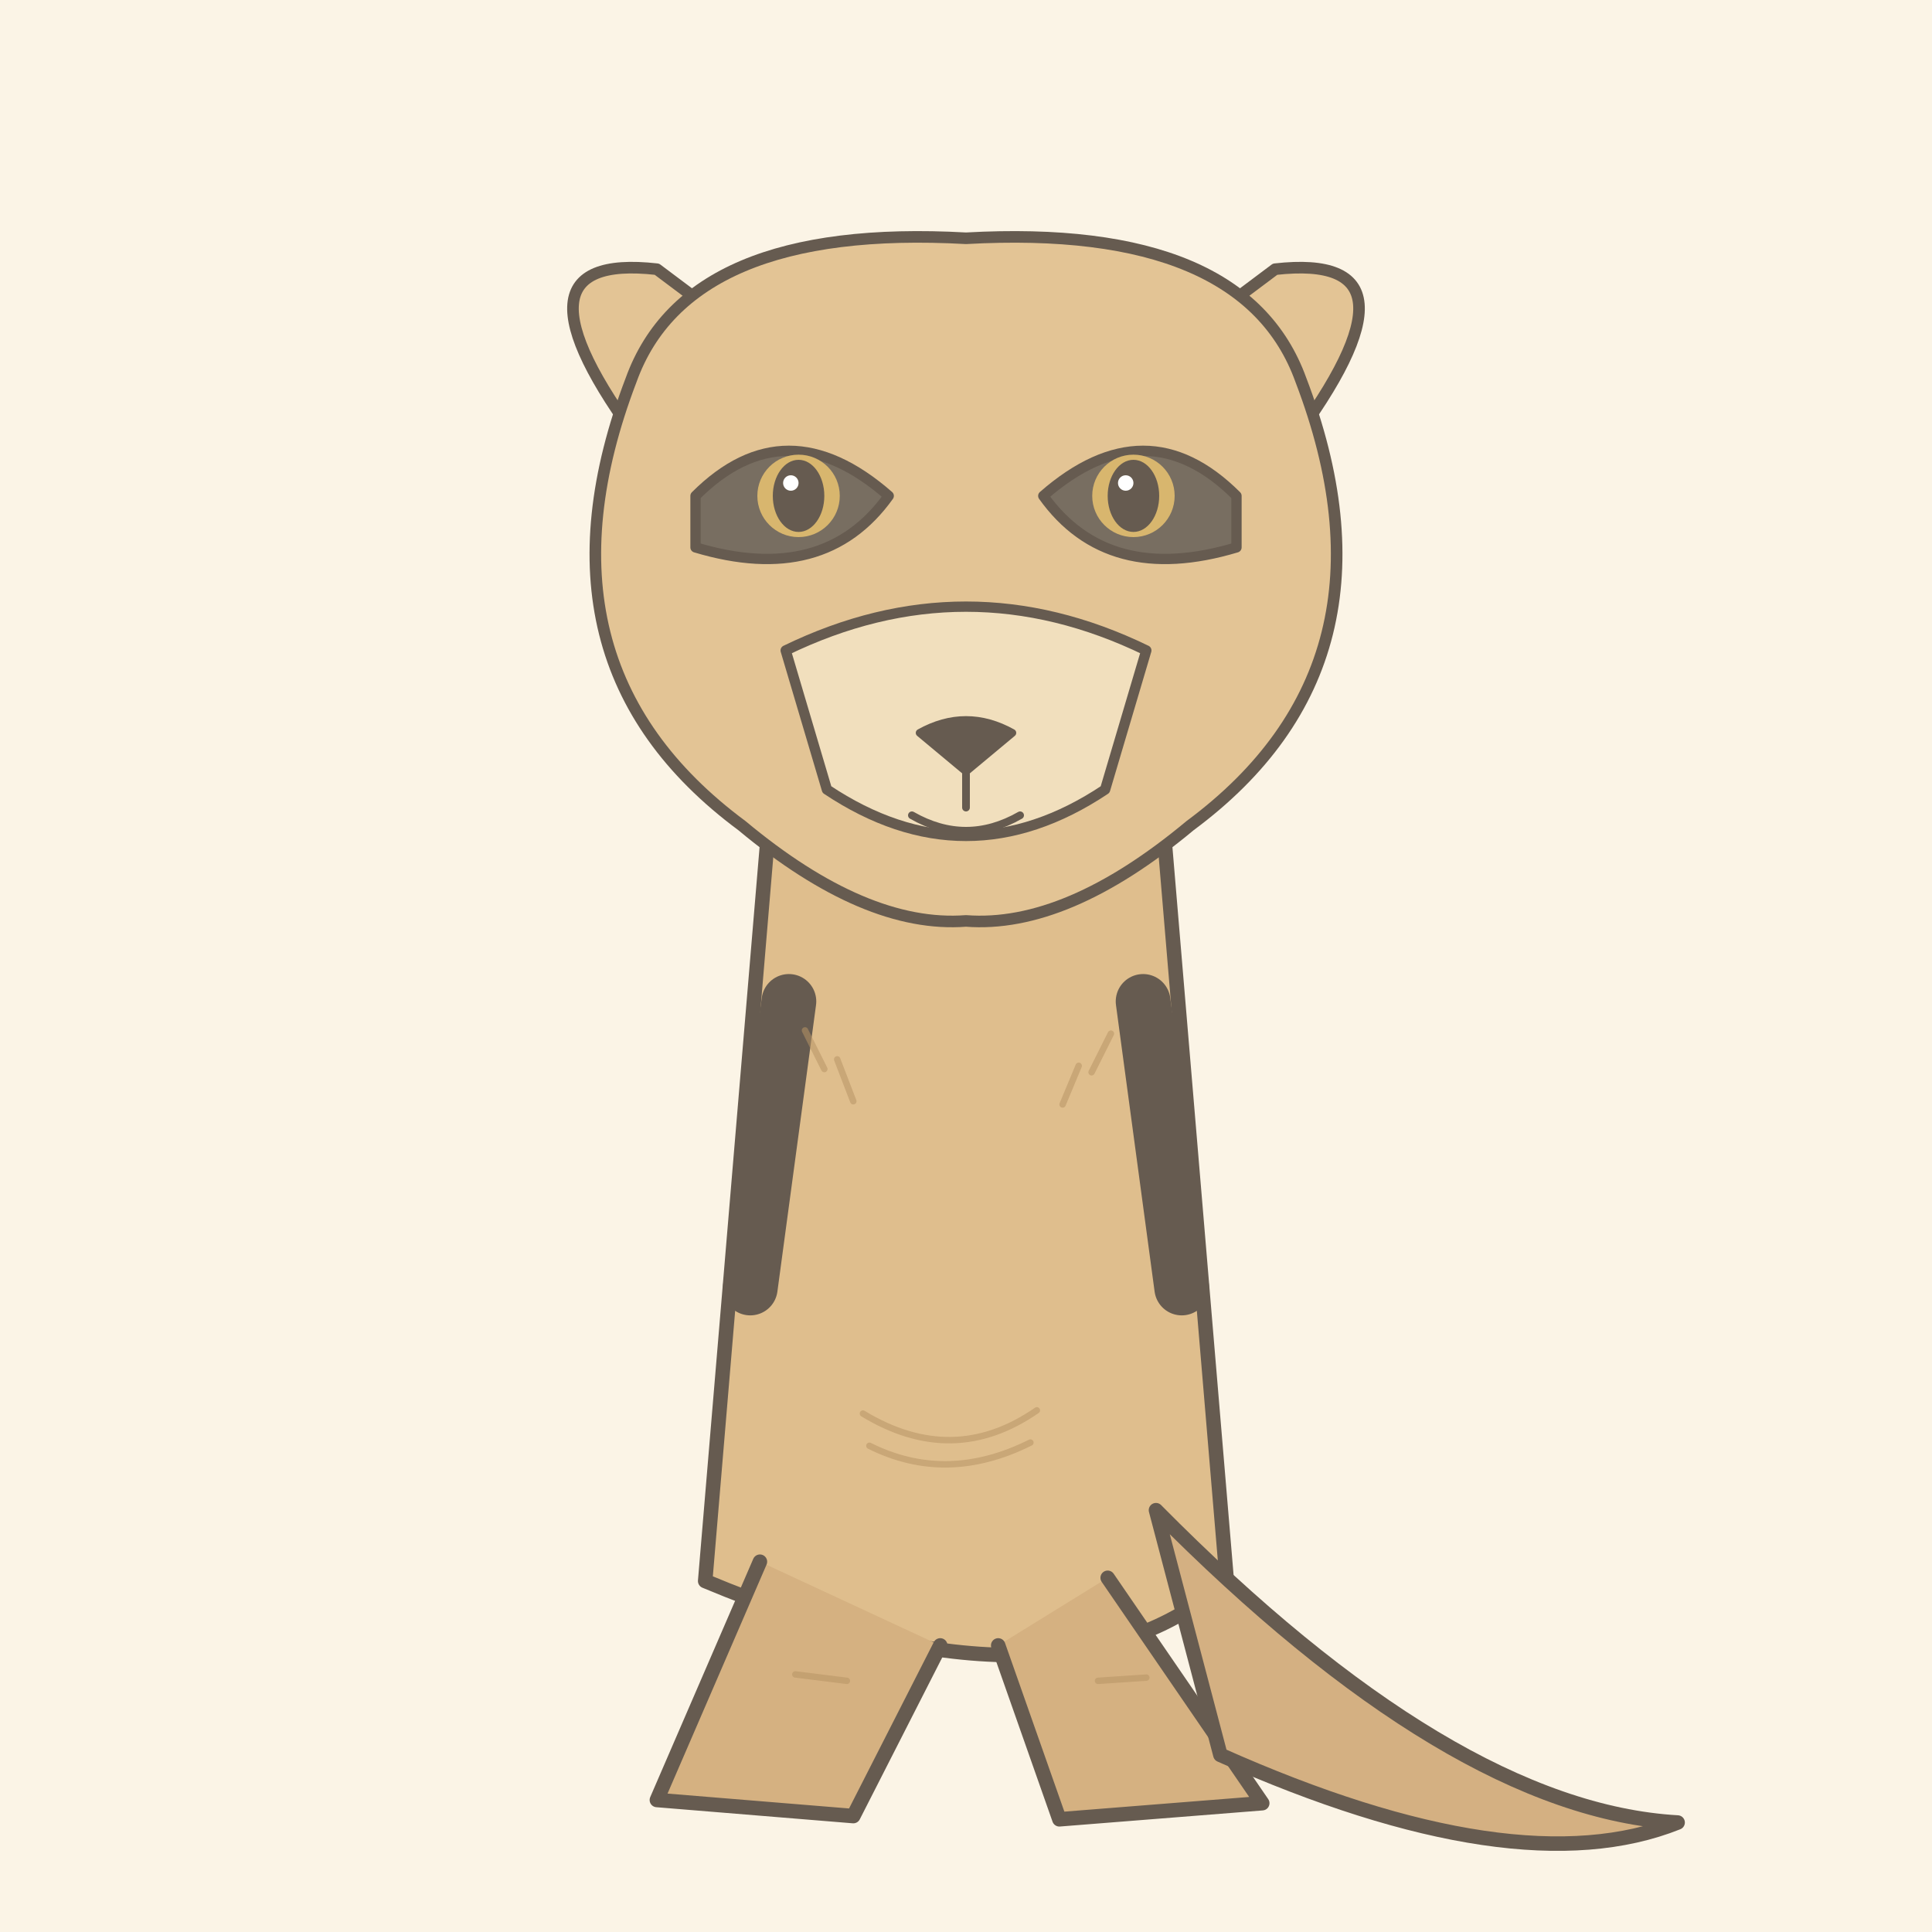
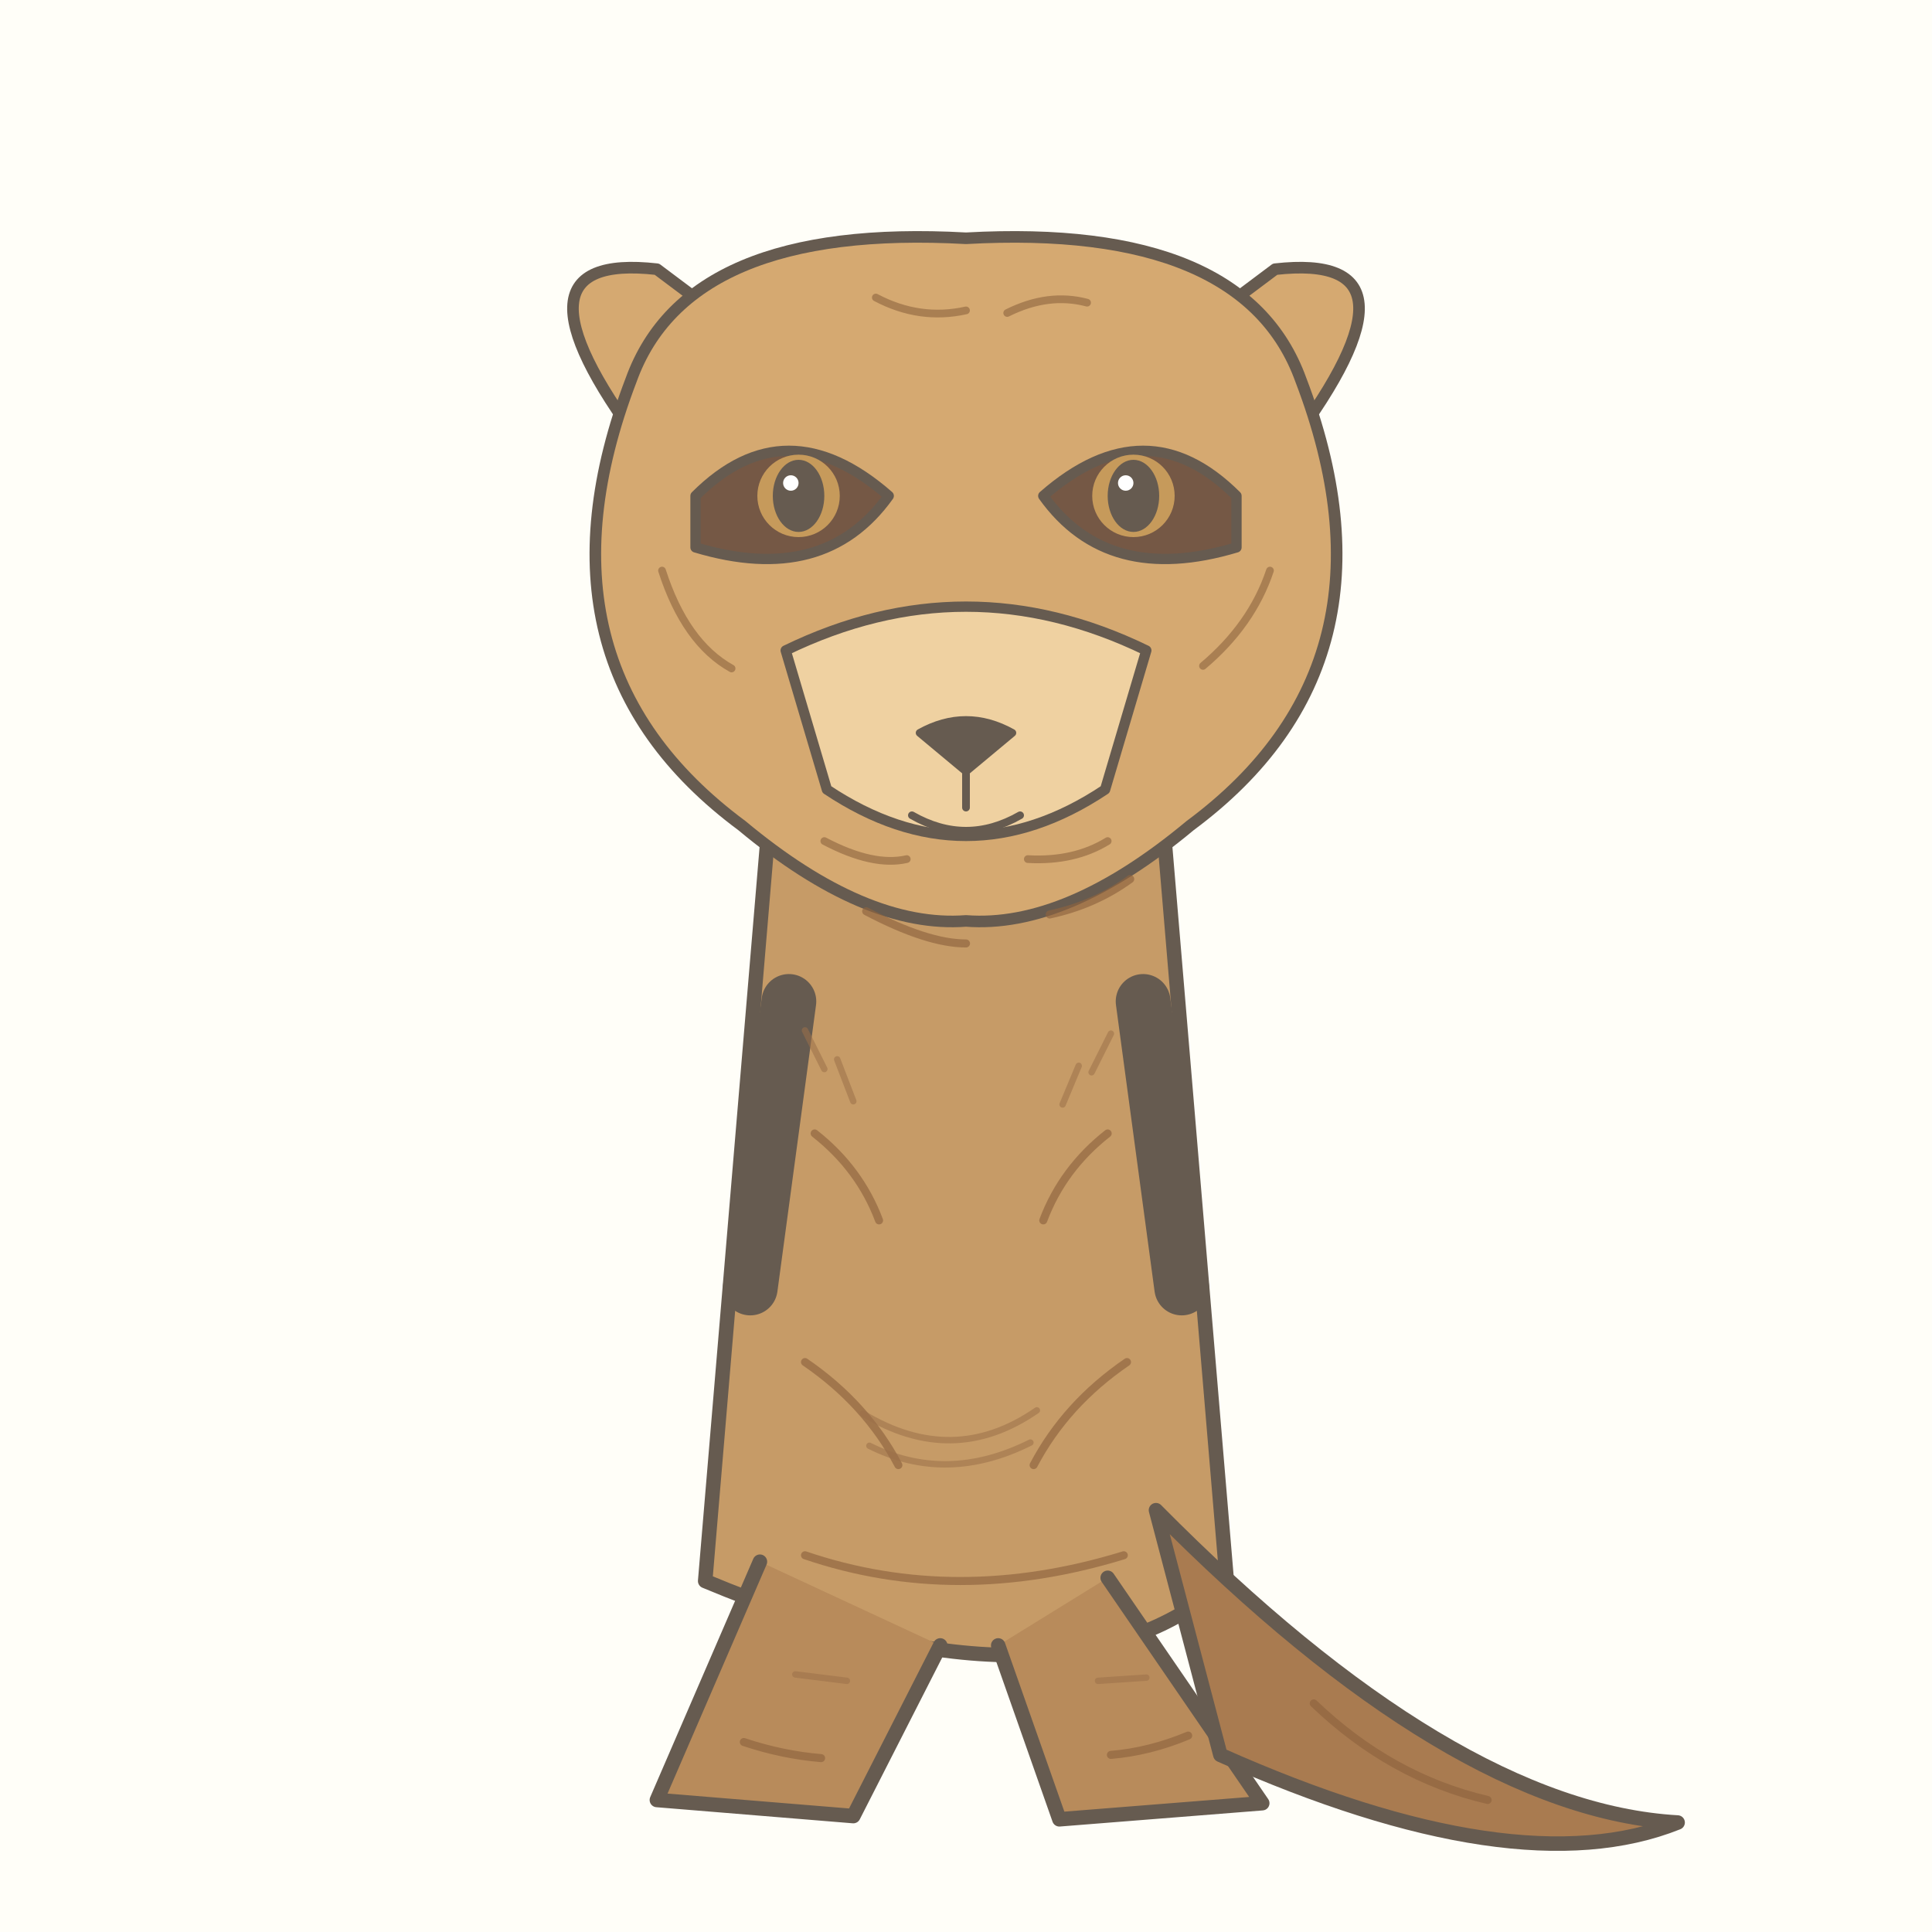
<svg xmlns="http://www.w3.org/2000/svg" width="600" height="600" viewBox="0 0 600 600" data-full-animal="meerkat" data-illustration="complete">
-   <rect width="600" height="600" rx="0" fill="#fbf4e6" />
+   <rect width="600" height="600" rx="0" fill="#fffef8" />
  <defs>
    <mask id="detail-mask">
      <rect width="600" height="600" fill="white" />
      <rect x="204" y="122" width="88" height="68" fill="black" />
      <rect x="308" y="122" width="88" height="68" fill="black" />
    </mask>
  </defs>
-   <path d="M239 253Q300 225 361 253L381 491Q329 537 219 491Z" fill="#dfbe8d" stroke="#665b50" stroke-width="4.5" stroke-linecap="round" stroke-linejoin="round" />
+   <path d="M239 253Q300 225 361 253L381 491Q329 537 219 491Z" fill="#c69b67" stroke="#665b50" stroke-width="4.5" stroke-linecap="round" stroke-linejoin="round" />
  <path d="M245 311L233 400M355 311L367 400" fill="none" stroke="#665b50" stroke-width="17" stroke-linecap="round" stroke-linejoin="round" />
-   <path d="M236 485L204 559L265 564L292 511M344 490L392 560L329 565L310 511" fill="#d5b181" stroke="#665b50" stroke-width="4.5" stroke-linecap="round" stroke-linejoin="round" />
-   <path d="M359 469Q451 562 521 566Q471 586 379 545Z" fill="#d4b082" stroke="#665b50" stroke-width="4.5" stroke-linecap="round" stroke-linejoin="round" />
+   <path d="M236 485L204 559L265 564L292 511M344 490L392 560L329 565L310 511" fill="#b88b5b" stroke="#665b50" stroke-width="4.5" stroke-linecap="round" stroke-linejoin="round" />
+   <path d="M359 469Q451 562 521 566Q471 586 379 545Z" fill="#a97b50" stroke="#665b50" stroke-width="4.5" stroke-linecap="round" stroke-linejoin="round" />
  <g transform="translate(60 10) scale(0.8)">
-     <path d="M174 160Q118 85 180 92L220 122M426 160Q482 85 420 92L380 122" fill="#e3c495" stroke="#665b50" stroke-width="4.5" stroke-linecap="round" stroke-linejoin="round" />
-     <path d="M170 135Q192 74 300 80Q408 74 430 135Q472 245 387 308Q339 348 300 345Q261 348 213 308Q128 245 170 135Z" fill="#e3c495" stroke="#665b50" stroke-width="4.5" stroke-linecap="round" stroke-linejoin="round" />
-     <path d="M230 240Q300 206 370 240L354 294Q300 330 246 294Z" fill="#f1dfbd" stroke="#665b50" stroke-width="4" stroke-linecap="round" stroke-linejoin="round" />
+     <path d="M174 160Q118 85 180 92L220 122M426 160Q482 85 420 92L380 122" fill="#d5a971" stroke="#665b50" stroke-width="4.5" stroke-linecap="round" stroke-linejoin="round" />
+     <path d="M170 135Q192 74 300 80Q408 74 430 135Q472 245 387 308Q339 348 300 345Q261 348 213 308Q128 245 170 135Z" fill="#d5a971" stroke="#665b50" stroke-width="4.5" stroke-linecap="round" stroke-linejoin="round" />
+     <path d="M230 240Q300 206 370 240L354 294Q300 330 246 294Z" fill="#efd1a1" stroke="#665b50" stroke-width="4" stroke-linecap="round" stroke-linejoin="round" />
    <ellipse cx="235" cy="180" rx="10" ry="14" fill="#665b50" />
    <circle cx="232" cy="175" r="3" fill="white" />
    <ellipse cx="365" cy="180" rx="10" ry="14" fill="#665b50" />
    <circle cx="362" cy="175" r="3" fill="white" />
    <path d="M282 272Q300 262 318 272L300 287Z" fill="#665b50" stroke="#665b50" stroke-width="3" stroke-linecap="round" stroke-linejoin="round" />
    <path d="M300 288V301M279 304Q300 316 321 304" fill="none" stroke="#665b50" stroke-width="3" stroke-linecap="round" stroke-linejoin="round" />
  </g>
  <g transform="translate(60 10) scale(0.8)">
-     <path d="M195 180Q230 145 270 180Q245 215 195 200ZM330 180Q370 145 405 180L405 200Q355 215 330 180Z" fill="#786e61" stroke="#665b50" stroke-width="4" stroke-linecap="round" stroke-linejoin="round" />
-     <circle cx="235" cy="180" r="16" fill="#d8b66e" />
-     <circle cx="365" cy="180" r="16" fill="#d8b66e" />
+     <path d="M195 180Q230 145 270 180Q245 215 195 200ZM330 180Q370 145 405 180L405 200Q355 215 330 180Z" fill="#755845" stroke="#665b50" stroke-width="4" stroke-linecap="round" stroke-linejoin="round" />
+     <circle cx="235" cy="180" r="16" fill="#c69a5b" />
+     <circle cx="365" cy="180" r="16" fill="#c69a5b" />
    <ellipse cx="235" cy="180" rx="10" ry="14" fill="#665b50" />
    <circle cx="232" cy="175" r="3" fill="white" />
    <ellipse cx="365" cy="180" rx="10" ry="14" fill="#665b50" />
    <circle cx="362" cy="175" r="3" fill="white" />
  </g>
+   <g fill="none" stroke="#8e633e" stroke-width="2.5" stroke-linecap="round" opacity=".65">
+     <path d="M269 283q19 10 31 10m26-9q14-3 25-11M253 352q14 11 20 27m71-27q-14 11-20 27M250 423q19 13 29 32m71-32q-19 13-29 32M250 483q47 16 99 0M408 529q24 23 54 30m-231-18q12 4 24 5m90-1q12-1 24-6" />
+   </g>
+   <g transform="translate(60 10) scale(0.8)" fill="none" stroke="#976d45" stroke-width="3" stroke-linecap="round" opacity=".7">
+     <path d="M265 103q17 9 35 5m16 1q16-8 31-4M182 209q9 28 27 38m183-1q19-16 26-37M245 314q19 10 32 7m47 0q18 1 31-7" />
+   </g>
  <g mask="url(#detail-mask)" data-coat-details="meerkat">
-     <path d="M250 320l6 12M260 329l5 13M345 321l-6 12M335 331l-5 12M268 439q28 17 54 -1M270 449q24 12 50 -1M247 520l16 2M341 522l15 -1" fill="none" stroke="#b79364" stroke-width="2" stroke-linecap="round" opacity=".55" />
+     <path d="M250 320l6 12M260 329l5 13M345 321l-6 12M335 331l-5 12M268 439q28 17 54 -1M270 449q24 12 50 -1M247 520l16 2M341 522l15 -1" fill="none" stroke="#9b7049" stroke-width="2" stroke-linecap="round" opacity=".55" />
  </g>
</svg>
